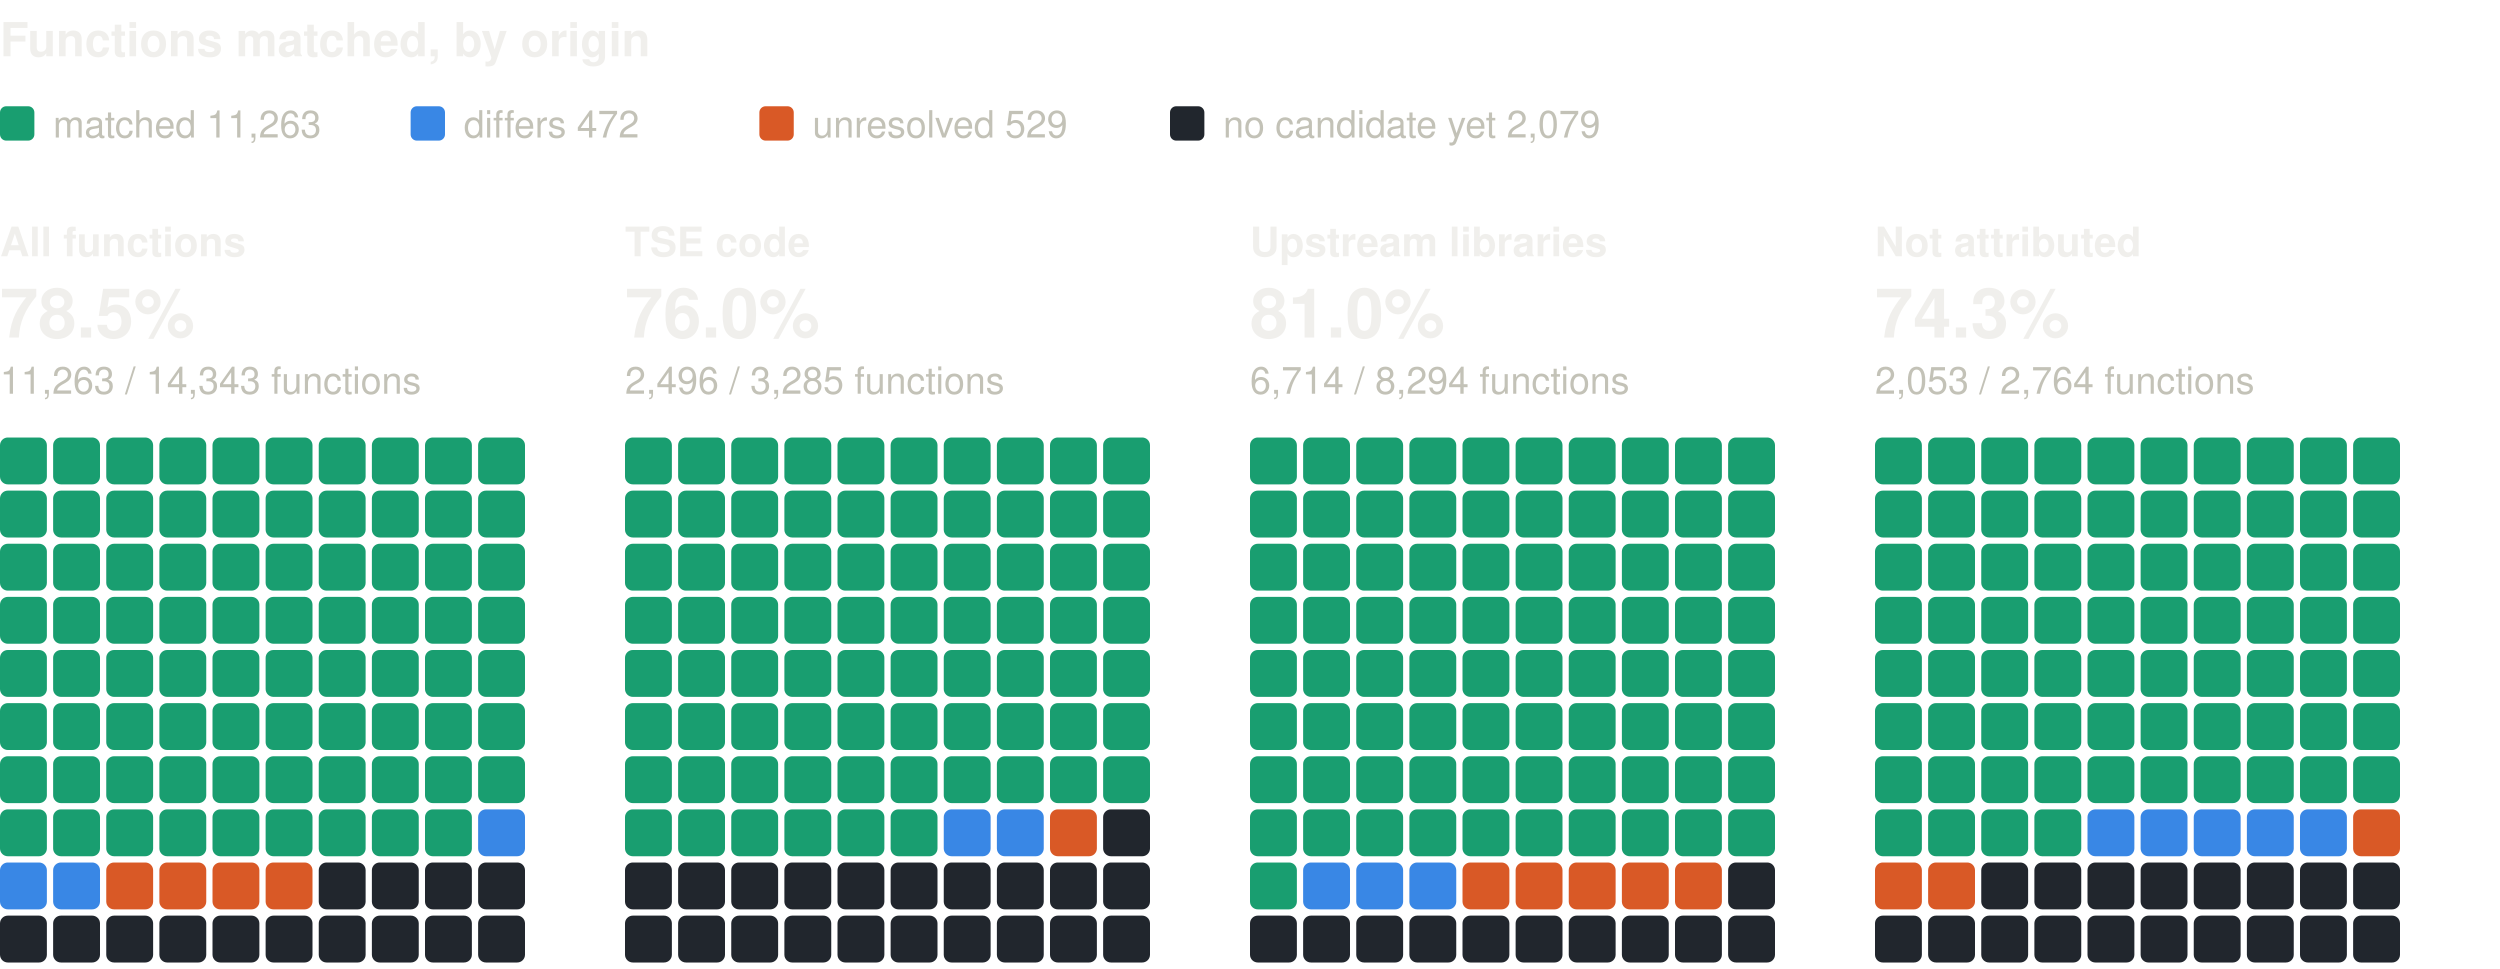
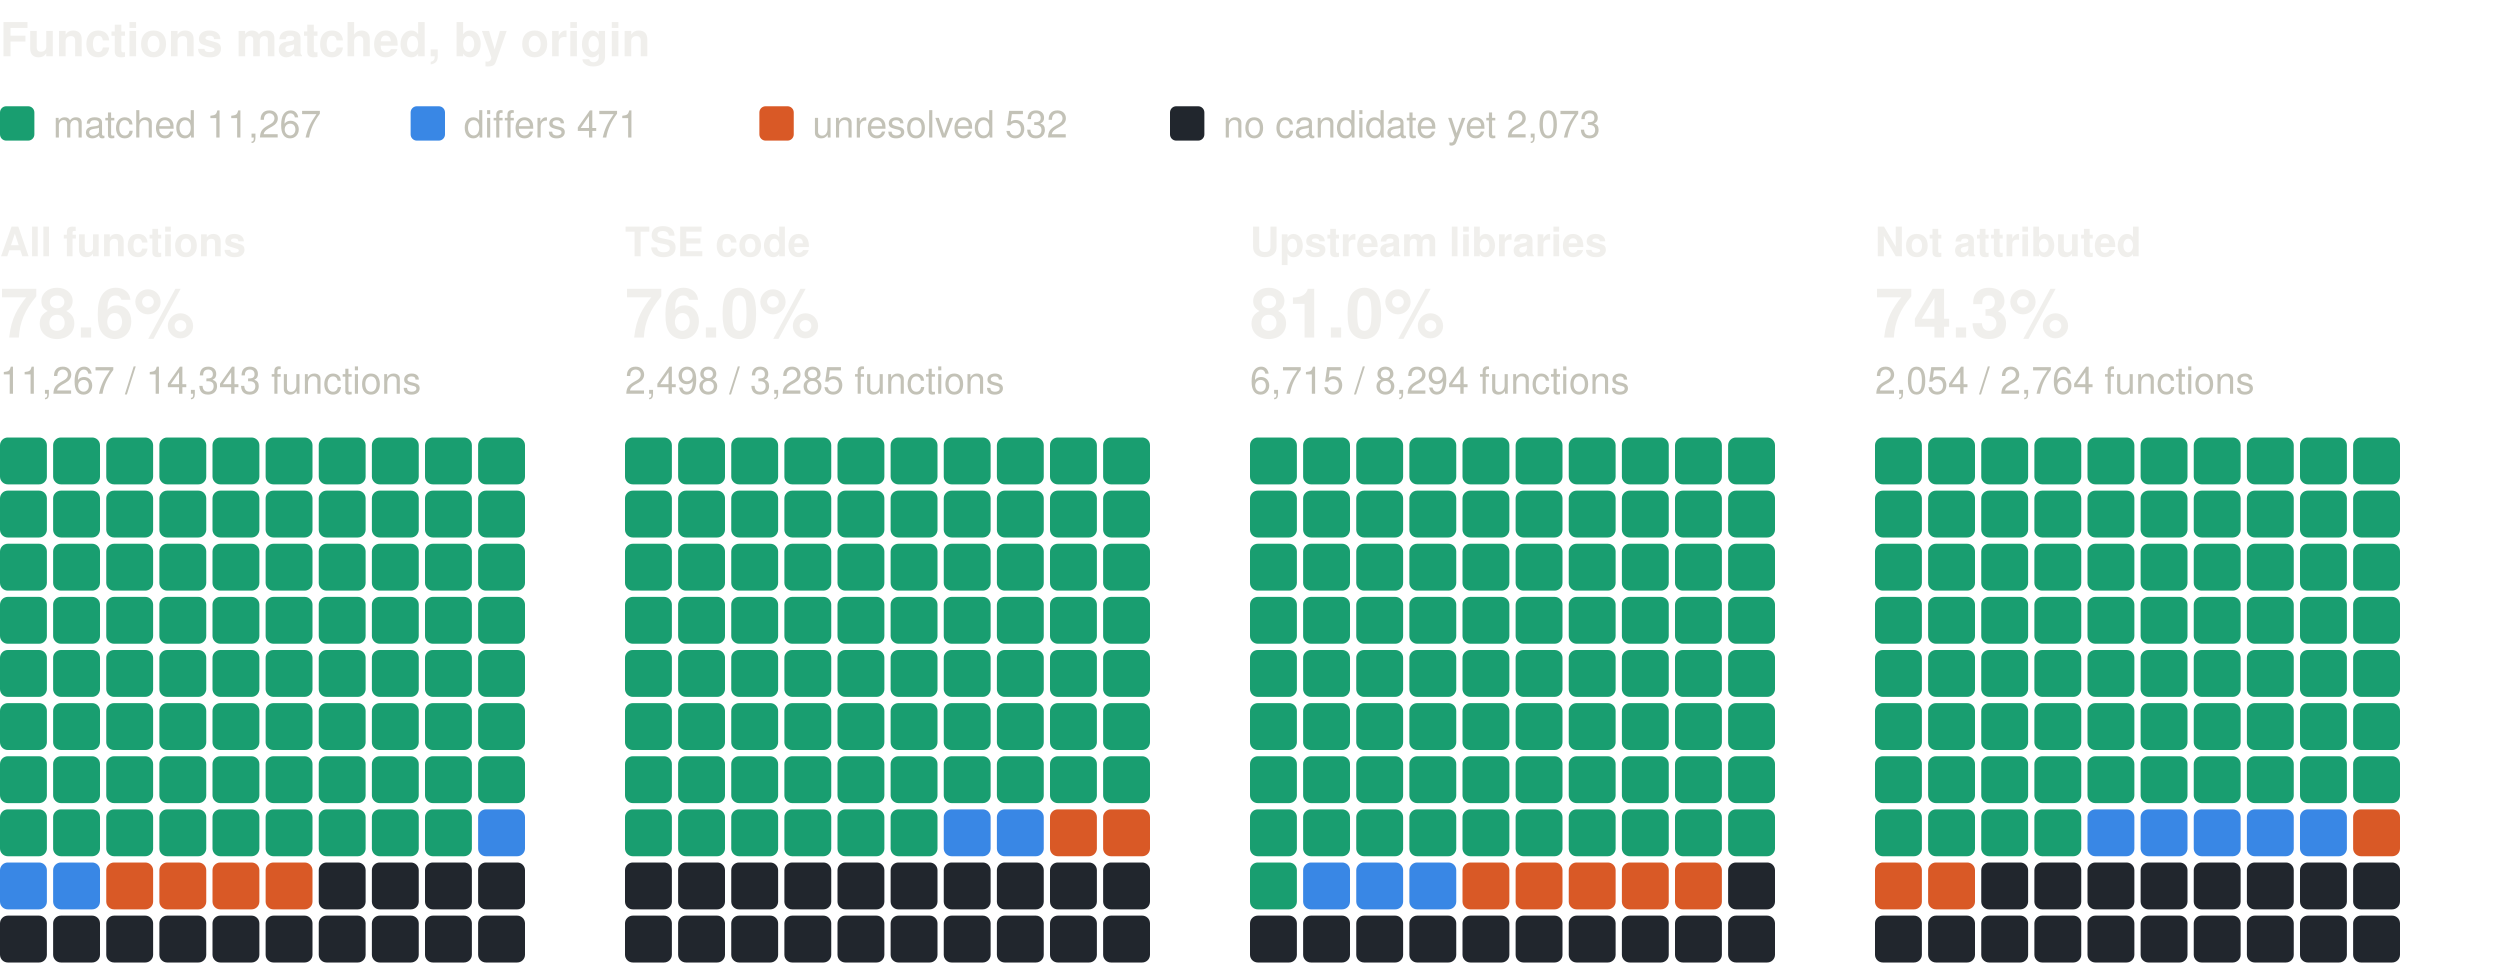
<svg xmlns="http://www.w3.org/2000/svg" width="800" height="310" viewBox="0 0 800 310" role="img" aria-label="Functions matched, by origin: one square per percent, coloured by verdict" font-family="system-ui, -apple-system, 'Segoe UI', Helvetica, Arial, sans-serif">
  <text x="0" y="18" font-size="15" fill="#f0efec" font-weight="600">Functions matched, by origin</text>
  <rect x="0" y="34" width="11" height="11" rx="2" fill="#199e70" />
-   <text x="17" y="44" font-size="12" fill="#c3c2b7">matched 11,263</text>
+   <text x="17" y="44" font-size="12" fill="#c3c2b7">matched 11,267</text>
  <rect x="131.4" y="34" width="11" height="11" rx="2" fill="#3987e5" />
-   <text x="148.4" y="44" font-size="12" fill="#c3c2b7">differs 472</text>
+   <text x="148.4" y="44" font-size="12" fill="#c3c2b7">differs 471</text>
  <rect x="243" y="34" width="11" height="11" rx="2" fill="#d95926" />
-   <text x="260" y="44" font-size="12" fill="#c3c2b7">unresolved 529</text>
+   <text x="260" y="44" font-size="12" fill="#c3c2b7">unresolved 532</text>
  <rect x="374.4" y="34" width="11" height="11" rx="2" fill="#21262d" />
-   <text x="391.4" y="44" font-size="12" fill="#c3c2b7">no candidate yet 2,079</text>
+   <text x="391.4" y="44" font-size="12" fill="#c3c2b7">no candidate yet 2,073</text>
  <text x="0" y="82" font-size="13" fill="#f0efec" font-weight="600">All functions</text>
-   <text x="0" y="108" font-size="22" fill="#f0efec" font-weight="600">78.5%</text>
-   <text x="0" y="126" font-size="12" fill="#c3c2b7">11,263 / 14,343 functions</text>
+   <text x="0" y="108" font-size="22" fill="#f0efec" font-weight="600">78.6%</text>
+   <text x="0" y="126" font-size="12" fill="#c3c2b7">11,267 / 14,343 functions</text>
  <rect x="0" y="140" width="15" height="15" rx="2.5" fill="#199e70" />
  <rect x="17" y="140" width="15" height="15" rx="2.5" fill="#199e70" />
  <rect x="34" y="140" width="15" height="15" rx="2.5" fill="#199e70" />
  <rect x="51" y="140" width="15" height="15" rx="2.5" fill="#199e70" />
  <rect x="68" y="140" width="15" height="15" rx="2.5" fill="#199e70" />
  <rect x="85" y="140" width="15" height="15" rx="2.5" fill="#199e70" />
  <rect x="102" y="140" width="15" height="15" rx="2.5" fill="#199e70" />
  <rect x="119" y="140" width="15" height="15" rx="2.5" fill="#199e70" />
  <rect x="136" y="140" width="15" height="15" rx="2.5" fill="#199e70" />
  <rect x="153" y="140" width="15" height="15" rx="2.5" fill="#199e70" />
  <rect x="0" y="157" width="15" height="15" rx="2.5" fill="#199e70" />
  <rect x="17" y="157" width="15" height="15" rx="2.5" fill="#199e70" />
  <rect x="34" y="157" width="15" height="15" rx="2.5" fill="#199e70" />
  <rect x="51" y="157" width="15" height="15" rx="2.5" fill="#199e70" />
  <rect x="68" y="157" width="15" height="15" rx="2.5" fill="#199e70" />
  <rect x="85" y="157" width="15" height="15" rx="2.5" fill="#199e70" />
  <rect x="102" y="157" width="15" height="15" rx="2.5" fill="#199e70" />
  <rect x="119" y="157" width="15" height="15" rx="2.5" fill="#199e70" />
  <rect x="136" y="157" width="15" height="15" rx="2.5" fill="#199e70" />
  <rect x="153" y="157" width="15" height="15" rx="2.5" fill="#199e70" />
  <rect x="0" y="174" width="15" height="15" rx="2.5" fill="#199e70" />
  <rect x="17" y="174" width="15" height="15" rx="2.5" fill="#199e70" />
  <rect x="34" y="174" width="15" height="15" rx="2.5" fill="#199e70" />
  <rect x="51" y="174" width="15" height="15" rx="2.5" fill="#199e70" />
  <rect x="68" y="174" width="15" height="15" rx="2.5" fill="#199e70" />
  <rect x="85" y="174" width="15" height="15" rx="2.5" fill="#199e70" />
  <rect x="102" y="174" width="15" height="15" rx="2.5" fill="#199e70" />
  <rect x="119" y="174" width="15" height="15" rx="2.5" fill="#199e70" />
  <rect x="136" y="174" width="15" height="15" rx="2.5" fill="#199e70" />
  <rect x="153" y="174" width="15" height="15" rx="2.5" fill="#199e70" />
  <rect x="0" y="191" width="15" height="15" rx="2.5" fill="#199e70" />
  <rect x="17" y="191" width="15" height="15" rx="2.5" fill="#199e70" />
  <rect x="34" y="191" width="15" height="15" rx="2.5" fill="#199e70" />
  <rect x="51" y="191" width="15" height="15" rx="2.5" fill="#199e70" />
  <rect x="68" y="191" width="15" height="15" rx="2.5" fill="#199e70" />
  <rect x="85" y="191" width="15" height="15" rx="2.5" fill="#199e70" />
  <rect x="102" y="191" width="15" height="15" rx="2.5" fill="#199e70" />
  <rect x="119" y="191" width="15" height="15" rx="2.5" fill="#199e70" />
  <rect x="136" y="191" width="15" height="15" rx="2.5" fill="#199e70" />
  <rect x="153" y="191" width="15" height="15" rx="2.5" fill="#199e70" />
  <rect x="0" y="208" width="15" height="15" rx="2.5" fill="#199e70" />
  <rect x="17" y="208" width="15" height="15" rx="2.5" fill="#199e70" />
  <rect x="34" y="208" width="15" height="15" rx="2.5" fill="#199e70" />
  <rect x="51" y="208" width="15" height="15" rx="2.5" fill="#199e70" />
  <rect x="68" y="208" width="15" height="15" rx="2.5" fill="#199e70" />
  <rect x="85" y="208" width="15" height="15" rx="2.5" fill="#199e70" />
  <rect x="102" y="208" width="15" height="15" rx="2.5" fill="#199e70" />
  <rect x="119" y="208" width="15" height="15" rx="2.5" fill="#199e70" />
  <rect x="136" y="208" width="15" height="15" rx="2.5" fill="#199e70" />
  <rect x="153" y="208" width="15" height="15" rx="2.5" fill="#199e70" />
  <rect x="0" y="225" width="15" height="15" rx="2.5" fill="#199e70" />
  <rect x="17" y="225" width="15" height="15" rx="2.5" fill="#199e70" />
  <rect x="34" y="225" width="15" height="15" rx="2.5" fill="#199e70" />
  <rect x="51" y="225" width="15" height="15" rx="2.5" fill="#199e70" />
  <rect x="68" y="225" width="15" height="15" rx="2.5" fill="#199e70" />
  <rect x="85" y="225" width="15" height="15" rx="2.5" fill="#199e70" />
  <rect x="102" y="225" width="15" height="15" rx="2.5" fill="#199e70" />
  <rect x="119" y="225" width="15" height="15" rx="2.5" fill="#199e70" />
  <rect x="136" y="225" width="15" height="15" rx="2.5" fill="#199e70" />
  <rect x="153" y="225" width="15" height="15" rx="2.5" fill="#199e70" />
  <rect x="0" y="242" width="15" height="15" rx="2.5" fill="#199e70" />
  <rect x="17" y="242" width="15" height="15" rx="2.5" fill="#199e70" />
  <rect x="34" y="242" width="15" height="15" rx="2.5" fill="#199e70" />
  <rect x="51" y="242" width="15" height="15" rx="2.5" fill="#199e70" />
  <rect x="68" y="242" width="15" height="15" rx="2.5" fill="#199e70" />
  <rect x="85" y="242" width="15" height="15" rx="2.5" fill="#199e70" />
  <rect x="102" y="242" width="15" height="15" rx="2.5" fill="#199e70" />
  <rect x="119" y="242" width="15" height="15" rx="2.5" fill="#199e70" />
  <rect x="136" y="242" width="15" height="15" rx="2.5" fill="#199e70" />
  <rect x="153" y="242" width="15" height="15" rx="2.5" fill="#199e70" />
  <rect x="0" y="259" width="15" height="15" rx="2.5" fill="#199e70" />
  <rect x="17" y="259" width="15" height="15" rx="2.5" fill="#199e70" />
  <rect x="34" y="259" width="15" height="15" rx="2.5" fill="#199e70" />
  <rect x="51" y="259" width="15" height="15" rx="2.5" fill="#199e70" />
  <rect x="68" y="259" width="15" height="15" rx="2.5" fill="#199e70" />
  <rect x="85" y="259" width="15" height="15" rx="2.5" fill="#199e70" />
  <rect x="102" y="259" width="15" height="15" rx="2.5" fill="#199e70" />
  <rect x="119" y="259" width="15" height="15" rx="2.5" fill="#199e70" />
  <rect x="136" y="259" width="15" height="15" rx="2.5" fill="#199e70" />
  <rect x="153" y="259" width="15" height="15" rx="2.5" fill="#3987e5" />
  <rect x="0" y="276" width="15" height="15" rx="2.5" fill="#3987e5" />
  <rect x="17" y="276" width="15" height="15" rx="2.5" fill="#3987e5" />
  <rect x="34" y="276" width="15" height="15" rx="2.5" fill="#d95926" />
  <rect x="51" y="276" width="15" height="15" rx="2.5" fill="#d95926" />
  <rect x="68" y="276" width="15" height="15" rx="2.5" fill="#d95926" />
  <rect x="85" y="276" width="15" height="15" rx="2.5" fill="#d95926" />
  <rect x="102" y="276" width="15" height="15" rx="2.5" fill="#21262d" />
  <rect x="119" y="276" width="15" height="15" rx="2.5" fill="#21262d" />
  <rect x="136" y="276" width="15" height="15" rx="2.5" fill="#21262d" />
  <rect x="153" y="276" width="15" height="15" rx="2.5" fill="#21262d" />
  <rect x="0" y="293" width="15" height="15" rx="2.5" fill="#21262d" />
  <rect x="17" y="293" width="15" height="15" rx="2.5" fill="#21262d" />
  <rect x="34" y="293" width="15" height="15" rx="2.5" fill="#21262d" />
  <rect x="51" y="293" width="15" height="15" rx="2.5" fill="#21262d" />
  <rect x="68" y="293" width="15" height="15" rx="2.5" fill="#21262d" />
  <rect x="85" y="293" width="15" height="15" rx="2.5" fill="#21262d" />
  <rect x="102" y="293" width="15" height="15" rx="2.5" fill="#21262d" />
  <rect x="119" y="293" width="15" height="15" rx="2.5" fill="#21262d" />
  <rect x="136" y="293" width="15" height="15" rx="2.5" fill="#21262d" />
  <rect x="153" y="293" width="15" height="15" rx="2.5" fill="#21262d" />
  <text x="200" y="82" font-size="13" fill="#f0efec" font-weight="600">TSE code</text>
  <text x="200" y="108" font-size="22" fill="#f0efec" font-weight="600">76.0%</text>
-   <text x="200" y="126" font-size="12" fill="#c3c2b7">2,496 / 3,285 functions</text>
+   <text x="200" y="126" font-size="12" fill="#c3c2b7">2,498 / 3,285 functions</text>
  <rect x="200" y="140" width="15" height="15" rx="2.5" fill="#199e70" />
  <rect x="217" y="140" width="15" height="15" rx="2.5" fill="#199e70" />
  <rect x="234" y="140" width="15" height="15" rx="2.5" fill="#199e70" />
  <rect x="251" y="140" width="15" height="15" rx="2.5" fill="#199e70" />
  <rect x="268" y="140" width="15" height="15" rx="2.5" fill="#199e70" />
  <rect x="285" y="140" width="15" height="15" rx="2.5" fill="#199e70" />
  <rect x="302" y="140" width="15" height="15" rx="2.5" fill="#199e70" />
  <rect x="319" y="140" width="15" height="15" rx="2.5" fill="#199e70" />
  <rect x="336" y="140" width="15" height="15" rx="2.5" fill="#199e70" />
  <rect x="353" y="140" width="15" height="15" rx="2.5" fill="#199e70" />
  <rect x="200" y="157" width="15" height="15" rx="2.5" fill="#199e70" />
  <rect x="217" y="157" width="15" height="15" rx="2.5" fill="#199e70" />
  <rect x="234" y="157" width="15" height="15" rx="2.5" fill="#199e70" />
  <rect x="251" y="157" width="15" height="15" rx="2.5" fill="#199e70" />
  <rect x="268" y="157" width="15" height="15" rx="2.5" fill="#199e70" />
  <rect x="285" y="157" width="15" height="15" rx="2.5" fill="#199e70" />
  <rect x="302" y="157" width="15" height="15" rx="2.5" fill="#199e70" />
  <rect x="319" y="157" width="15" height="15" rx="2.5" fill="#199e70" />
  <rect x="336" y="157" width="15" height="15" rx="2.5" fill="#199e70" />
  <rect x="353" y="157" width="15" height="15" rx="2.5" fill="#199e70" />
  <rect x="200" y="174" width="15" height="15" rx="2.5" fill="#199e70" />
  <rect x="217" y="174" width="15" height="15" rx="2.5" fill="#199e70" />
  <rect x="234" y="174" width="15" height="15" rx="2.5" fill="#199e70" />
  <rect x="251" y="174" width="15" height="15" rx="2.5" fill="#199e70" />
  <rect x="268" y="174" width="15" height="15" rx="2.5" fill="#199e70" />
  <rect x="285" y="174" width="15" height="15" rx="2.5" fill="#199e70" />
  <rect x="302" y="174" width="15" height="15" rx="2.5" fill="#199e70" />
  <rect x="319" y="174" width="15" height="15" rx="2.5" fill="#199e70" />
  <rect x="336" y="174" width="15" height="15" rx="2.5" fill="#199e70" />
  <rect x="353" y="174" width="15" height="15" rx="2.5" fill="#199e70" />
  <rect x="200" y="191" width="15" height="15" rx="2.5" fill="#199e70" />
  <rect x="217" y="191" width="15" height="15" rx="2.5" fill="#199e70" />
  <rect x="234" y="191" width="15" height="15" rx="2.5" fill="#199e70" />
  <rect x="251" y="191" width="15" height="15" rx="2.5" fill="#199e70" />
  <rect x="268" y="191" width="15" height="15" rx="2.5" fill="#199e70" />
  <rect x="285" y="191" width="15" height="15" rx="2.5" fill="#199e70" />
  <rect x="302" y="191" width="15" height="15" rx="2.5" fill="#199e70" />
  <rect x="319" y="191" width="15" height="15" rx="2.5" fill="#199e70" />
  <rect x="336" y="191" width="15" height="15" rx="2.5" fill="#199e70" />
  <rect x="353" y="191" width="15" height="15" rx="2.5" fill="#199e70" />
  <rect x="200" y="208" width="15" height="15" rx="2.5" fill="#199e70" />
  <rect x="217" y="208" width="15" height="15" rx="2.5" fill="#199e70" />
  <rect x="234" y="208" width="15" height="15" rx="2.5" fill="#199e70" />
  <rect x="251" y="208" width="15" height="15" rx="2.5" fill="#199e70" />
  <rect x="268" y="208" width="15" height="15" rx="2.5" fill="#199e70" />
  <rect x="285" y="208" width="15" height="15" rx="2.5" fill="#199e70" />
  <rect x="302" y="208" width="15" height="15" rx="2.5" fill="#199e70" />
  <rect x="319" y="208" width="15" height="15" rx="2.5" fill="#199e70" />
  <rect x="336" y="208" width="15" height="15" rx="2.5" fill="#199e70" />
  <rect x="353" y="208" width="15" height="15" rx="2.5" fill="#199e70" />
  <rect x="200" y="225" width="15" height="15" rx="2.5" fill="#199e70" />
  <rect x="217" y="225" width="15" height="15" rx="2.5" fill="#199e70" />
  <rect x="234" y="225" width="15" height="15" rx="2.5" fill="#199e70" />
  <rect x="251" y="225" width="15" height="15" rx="2.5" fill="#199e70" />
  <rect x="268" y="225" width="15" height="15" rx="2.5" fill="#199e70" />
  <rect x="285" y="225" width="15" height="15" rx="2.5" fill="#199e70" />
  <rect x="302" y="225" width="15" height="15" rx="2.5" fill="#199e70" />
  <rect x="319" y="225" width="15" height="15" rx="2.5" fill="#199e70" />
  <rect x="336" y="225" width="15" height="15" rx="2.5" fill="#199e70" />
  <rect x="353" y="225" width="15" height="15" rx="2.5" fill="#199e70" />
  <rect x="200" y="242" width="15" height="15" rx="2.5" fill="#199e70" />
  <rect x="217" y="242" width="15" height="15" rx="2.5" fill="#199e70" />
  <rect x="234" y="242" width="15" height="15" rx="2.5" fill="#199e70" />
  <rect x="251" y="242" width="15" height="15" rx="2.5" fill="#199e70" />
  <rect x="268" y="242" width="15" height="15" rx="2.5" fill="#199e70" />
  <rect x="285" y="242" width="15" height="15" rx="2.5" fill="#199e70" />
  <rect x="302" y="242" width="15" height="15" rx="2.5" fill="#199e70" />
  <rect x="319" y="242" width="15" height="15" rx="2.5" fill="#199e70" />
  <rect x="336" y="242" width="15" height="15" rx="2.5" fill="#199e70" />
  <rect x="353" y="242" width="15" height="15" rx="2.5" fill="#199e70" />
  <rect x="200" y="259" width="15" height="15" rx="2.5" fill="#199e70" />
  <rect x="217" y="259" width="15" height="15" rx="2.5" fill="#199e70" />
  <rect x="234" y="259" width="15" height="15" rx="2.5" fill="#199e70" />
  <rect x="251" y="259" width="15" height="15" rx="2.5" fill="#199e70" />
  <rect x="268" y="259" width="15" height="15" rx="2.5" fill="#199e70" />
  <rect x="285" y="259" width="15" height="15" rx="2.5" fill="#199e70" />
  <rect x="302" y="259" width="15" height="15" rx="2.5" fill="#3987e5" />
  <rect x="319" y="259" width="15" height="15" rx="2.5" fill="#3987e5" />
  <rect x="336" y="259" width="15" height="15" rx="2.5" fill="#d95926" />
-   <rect x="353" y="259" width="15" height="15" rx="2.5" fill="#21262d" />
+   <rect x="353" y="259" width="15" height="15" rx="2.5" fill="#d95926" />
  <rect x="200" y="276" width="15" height="15" rx="2.5" fill="#21262d" />
  <rect x="217" y="276" width="15" height="15" rx="2.5" fill="#21262d" />
  <rect x="234" y="276" width="15" height="15" rx="2.5" fill="#21262d" />
  <rect x="251" y="276" width="15" height="15" rx="2.5" fill="#21262d" />
  <rect x="268" y="276" width="15" height="15" rx="2.5" fill="#21262d" />
  <rect x="285" y="276" width="15" height="15" rx="2.5" fill="#21262d" />
  <rect x="302" y="276" width="15" height="15" rx="2.5" fill="#21262d" />
  <rect x="319" y="276" width="15" height="15" rx="2.5" fill="#21262d" />
  <rect x="336" y="276" width="15" height="15" rx="2.5" fill="#21262d" />
  <rect x="353" y="276" width="15" height="15" rx="2.5" fill="#21262d" />
  <rect x="200" y="293" width="15" height="15" rx="2.5" fill="#21262d" />
  <rect x="217" y="293" width="15" height="15" rx="2.5" fill="#21262d" />
  <rect x="234" y="293" width="15" height="15" rx="2.5" fill="#21262d" />
  <rect x="251" y="293" width="15" height="15" rx="2.5" fill="#21262d" />
  <rect x="268" y="293" width="15" height="15" rx="2.5" fill="#21262d" />
  <rect x="285" y="293" width="15" height="15" rx="2.5" fill="#21262d" />
  <rect x="302" y="293" width="15" height="15" rx="2.5" fill="#21262d" />
  <rect x="319" y="293" width="15" height="15" rx="2.5" fill="#21262d" />
  <rect x="336" y="293" width="15" height="15" rx="2.5" fill="#21262d" />
  <rect x="353" y="293" width="15" height="15" rx="2.5" fill="#21262d" />
  <text x="400" y="82" font-size="13" fill="#f0efec" font-weight="600">Upstream libraries</text>
  <text x="400" y="108" font-size="22" fill="#f0efec" font-weight="600">81.0%</text>
-   <text x="400" y="126" font-size="12" fill="#c3c2b7">6,714 / 8,294 functions</text>
+   <text x="400" y="126" font-size="12" fill="#c3c2b7">6,715 / 8,294 functions</text>
  <rect x="400" y="140" width="15" height="15" rx="2.5" fill="#199e70" />
  <rect x="417" y="140" width="15" height="15" rx="2.5" fill="#199e70" />
  <rect x="434" y="140" width="15" height="15" rx="2.5" fill="#199e70" />
  <rect x="451" y="140" width="15" height="15" rx="2.5" fill="#199e70" />
  <rect x="468" y="140" width="15" height="15" rx="2.5" fill="#199e70" />
  <rect x="485" y="140" width="15" height="15" rx="2.5" fill="#199e70" />
  <rect x="502" y="140" width="15" height="15" rx="2.5" fill="#199e70" />
  <rect x="519" y="140" width="15" height="15" rx="2.5" fill="#199e70" />
  <rect x="536" y="140" width="15" height="15" rx="2.5" fill="#199e70" />
  <rect x="553" y="140" width="15" height="15" rx="2.5" fill="#199e70" />
  <rect x="400" y="157" width="15" height="15" rx="2.5" fill="#199e70" />
  <rect x="417" y="157" width="15" height="15" rx="2.5" fill="#199e70" />
  <rect x="434" y="157" width="15" height="15" rx="2.5" fill="#199e70" />
  <rect x="451" y="157" width="15" height="15" rx="2.5" fill="#199e70" />
  <rect x="468" y="157" width="15" height="15" rx="2.5" fill="#199e70" />
  <rect x="485" y="157" width="15" height="15" rx="2.5" fill="#199e70" />
  <rect x="502" y="157" width="15" height="15" rx="2.5" fill="#199e70" />
  <rect x="519" y="157" width="15" height="15" rx="2.5" fill="#199e70" />
  <rect x="536" y="157" width="15" height="15" rx="2.5" fill="#199e70" />
  <rect x="553" y="157" width="15" height="15" rx="2.5" fill="#199e70" />
  <rect x="400" y="174" width="15" height="15" rx="2.5" fill="#199e70" />
  <rect x="417" y="174" width="15" height="15" rx="2.5" fill="#199e70" />
  <rect x="434" y="174" width="15" height="15" rx="2.5" fill="#199e70" />
  <rect x="451" y="174" width="15" height="15" rx="2.5" fill="#199e70" />
  <rect x="468" y="174" width="15" height="15" rx="2.5" fill="#199e70" />
  <rect x="485" y="174" width="15" height="15" rx="2.5" fill="#199e70" />
  <rect x="502" y="174" width="15" height="15" rx="2.5" fill="#199e70" />
  <rect x="519" y="174" width="15" height="15" rx="2.5" fill="#199e70" />
  <rect x="536" y="174" width="15" height="15" rx="2.5" fill="#199e70" />
  <rect x="553" y="174" width="15" height="15" rx="2.5" fill="#199e70" />
  <rect x="400" y="191" width="15" height="15" rx="2.5" fill="#199e70" />
  <rect x="417" y="191" width="15" height="15" rx="2.5" fill="#199e70" />
  <rect x="434" y="191" width="15" height="15" rx="2.5" fill="#199e70" />
  <rect x="451" y="191" width="15" height="15" rx="2.5" fill="#199e70" />
  <rect x="468" y="191" width="15" height="15" rx="2.5" fill="#199e70" />
  <rect x="485" y="191" width="15" height="15" rx="2.5" fill="#199e70" />
  <rect x="502" y="191" width="15" height="15" rx="2.5" fill="#199e70" />
  <rect x="519" y="191" width="15" height="15" rx="2.5" fill="#199e70" />
  <rect x="536" y="191" width="15" height="15" rx="2.5" fill="#199e70" />
  <rect x="553" y="191" width="15" height="15" rx="2.5" fill="#199e70" />
  <rect x="400" y="208" width="15" height="15" rx="2.5" fill="#199e70" />
  <rect x="417" y="208" width="15" height="15" rx="2.5" fill="#199e70" />
  <rect x="434" y="208" width="15" height="15" rx="2.5" fill="#199e70" />
  <rect x="451" y="208" width="15" height="15" rx="2.5" fill="#199e70" />
  <rect x="468" y="208" width="15" height="15" rx="2.5" fill="#199e70" />
  <rect x="485" y="208" width="15" height="15" rx="2.5" fill="#199e70" />
  <rect x="502" y="208" width="15" height="15" rx="2.5" fill="#199e70" />
  <rect x="519" y="208" width="15" height="15" rx="2.5" fill="#199e70" />
  <rect x="536" y="208" width="15" height="15" rx="2.5" fill="#199e70" />
  <rect x="553" y="208" width="15" height="15" rx="2.5" fill="#199e70" />
  <rect x="400" y="225" width="15" height="15" rx="2.5" fill="#199e70" />
  <rect x="417" y="225" width="15" height="15" rx="2.5" fill="#199e70" />
  <rect x="434" y="225" width="15" height="15" rx="2.5" fill="#199e70" />
  <rect x="451" y="225" width="15" height="15" rx="2.5" fill="#199e70" />
  <rect x="468" y="225" width="15" height="15" rx="2.5" fill="#199e70" />
  <rect x="485" y="225" width="15" height="15" rx="2.5" fill="#199e70" />
  <rect x="502" y="225" width="15" height="15" rx="2.5" fill="#199e70" />
  <rect x="519" y="225" width="15" height="15" rx="2.5" fill="#199e70" />
  <rect x="536" y="225" width="15" height="15" rx="2.5" fill="#199e70" />
  <rect x="553" y="225" width="15" height="15" rx="2.5" fill="#199e70" />
  <rect x="400" y="242" width="15" height="15" rx="2.5" fill="#199e70" />
  <rect x="417" y="242" width="15" height="15" rx="2.5" fill="#199e70" />
  <rect x="434" y="242" width="15" height="15" rx="2.5" fill="#199e70" />
  <rect x="451" y="242" width="15" height="15" rx="2.5" fill="#199e70" />
  <rect x="468" y="242" width="15" height="15" rx="2.5" fill="#199e70" />
  <rect x="485" y="242" width="15" height="15" rx="2.5" fill="#199e70" />
  <rect x="502" y="242" width="15" height="15" rx="2.5" fill="#199e70" />
  <rect x="519" y="242" width="15" height="15" rx="2.5" fill="#199e70" />
  <rect x="536" y="242" width="15" height="15" rx="2.5" fill="#199e70" />
  <rect x="553" y="242" width="15" height="15" rx="2.5" fill="#199e70" />
  <rect x="400" y="259" width="15" height="15" rx="2.5" fill="#199e70" />
  <rect x="417" y="259" width="15" height="15" rx="2.5" fill="#199e70" />
  <rect x="434" y="259" width="15" height="15" rx="2.5" fill="#199e70" />
  <rect x="451" y="259" width="15" height="15" rx="2.5" fill="#199e70" />
  <rect x="468" y="259" width="15" height="15" rx="2.5" fill="#199e70" />
  <rect x="485" y="259" width="15" height="15" rx="2.5" fill="#199e70" />
  <rect x="502" y="259" width="15" height="15" rx="2.5" fill="#199e70" />
  <rect x="519" y="259" width="15" height="15" rx="2.5" fill="#199e70" />
  <rect x="536" y="259" width="15" height="15" rx="2.5" fill="#199e70" />
  <rect x="553" y="259" width="15" height="15" rx="2.5" fill="#199e70" />
  <rect x="400" y="276" width="15" height="15" rx="2.5" fill="#199e70" />
  <rect x="417" y="276" width="15" height="15" rx="2.5" fill="#3987e5" />
  <rect x="434" y="276" width="15" height="15" rx="2.5" fill="#3987e5" />
  <rect x="451" y="276" width="15" height="15" rx="2.5" fill="#3987e5" />
  <rect x="468" y="276" width="15" height="15" rx="2.5" fill="#d95926" />
  <rect x="485" y="276" width="15" height="15" rx="2.5" fill="#d95926" />
  <rect x="502" y="276" width="15" height="15" rx="2.5" fill="#d95926" />
  <rect x="519" y="276" width="15" height="15" rx="2.5" fill="#d95926" />
  <rect x="536" y="276" width="15" height="15" rx="2.5" fill="#d95926" />
  <rect x="553" y="276" width="15" height="15" rx="2.5" fill="#21262d" />
  <rect x="400" y="293" width="15" height="15" rx="2.5" fill="#21262d" />
  <rect x="417" y="293" width="15" height="15" rx="2.5" fill="#21262d" />
  <rect x="434" y="293" width="15" height="15" rx="2.5" fill="#21262d" />
  <rect x="451" y="293" width="15" height="15" rx="2.5" fill="#21262d" />
  <rect x="468" y="293" width="15" height="15" rx="2.5" fill="#21262d" />
  <rect x="485" y="293" width="15" height="15" rx="2.5" fill="#21262d" />
  <rect x="502" y="293" width="15" height="15" rx="2.5" fill="#21262d" />
  <rect x="519" y="293" width="15" height="15" rx="2.5" fill="#21262d" />
  <rect x="536" y="293" width="15" height="15" rx="2.5" fill="#21262d" />
  <rect x="553" y="293" width="15" height="15" rx="2.5" fill="#21262d" />
  <text x="600" y="82" font-size="13" fill="#f0efec" font-weight="600">Not attributed</text>
  <text x="600" y="108" font-size="22" fill="#f0efec" font-weight="600">74.3%</text>
-   <text x="600" y="126" font-size="12" fill="#c3c2b7">2,053 / 2,764 functions</text>
+   <text x="600" y="126" font-size="12" fill="#c3c2b7">2,054 / 2,764 functions</text>
  <rect x="600" y="140" width="15" height="15" rx="2.5" fill="#199e70" />
  <rect x="617" y="140" width="15" height="15" rx="2.5" fill="#199e70" />
  <rect x="634" y="140" width="15" height="15" rx="2.5" fill="#199e70" />
  <rect x="651" y="140" width="15" height="15" rx="2.5" fill="#199e70" />
  <rect x="668" y="140" width="15" height="15" rx="2.5" fill="#199e70" />
  <rect x="685" y="140" width="15" height="15" rx="2.5" fill="#199e70" />
  <rect x="702" y="140" width="15" height="15" rx="2.5" fill="#199e70" />
  <rect x="719" y="140" width="15" height="15" rx="2.5" fill="#199e70" />
  <rect x="736" y="140" width="15" height="15" rx="2.5" fill="#199e70" />
  <rect x="753" y="140" width="15" height="15" rx="2.5" fill="#199e70" />
  <rect x="600" y="157" width="15" height="15" rx="2.5" fill="#199e70" />
  <rect x="617" y="157" width="15" height="15" rx="2.5" fill="#199e70" />
  <rect x="634" y="157" width="15" height="15" rx="2.5" fill="#199e70" />
  <rect x="651" y="157" width="15" height="15" rx="2.5" fill="#199e70" />
  <rect x="668" y="157" width="15" height="15" rx="2.5" fill="#199e70" />
  <rect x="685" y="157" width="15" height="15" rx="2.5" fill="#199e70" />
  <rect x="702" y="157" width="15" height="15" rx="2.5" fill="#199e70" />
  <rect x="719" y="157" width="15" height="15" rx="2.5" fill="#199e70" />
  <rect x="736" y="157" width="15" height="15" rx="2.5" fill="#199e70" />
  <rect x="753" y="157" width="15" height="15" rx="2.5" fill="#199e70" />
  <rect x="600" y="174" width="15" height="15" rx="2.5" fill="#199e70" />
  <rect x="617" y="174" width="15" height="15" rx="2.5" fill="#199e70" />
  <rect x="634" y="174" width="15" height="15" rx="2.5" fill="#199e70" />
  <rect x="651" y="174" width="15" height="15" rx="2.5" fill="#199e70" />
  <rect x="668" y="174" width="15" height="15" rx="2.5" fill="#199e70" />
  <rect x="685" y="174" width="15" height="15" rx="2.5" fill="#199e70" />
  <rect x="702" y="174" width="15" height="15" rx="2.5" fill="#199e70" />
  <rect x="719" y="174" width="15" height="15" rx="2.5" fill="#199e70" />
  <rect x="736" y="174" width="15" height="15" rx="2.5" fill="#199e70" />
  <rect x="753" y="174" width="15" height="15" rx="2.5" fill="#199e70" />
  <rect x="600" y="191" width="15" height="15" rx="2.5" fill="#199e70" />
  <rect x="617" y="191" width="15" height="15" rx="2.5" fill="#199e70" />
  <rect x="634" y="191" width="15" height="15" rx="2.5" fill="#199e70" />
  <rect x="651" y="191" width="15" height="15" rx="2.5" fill="#199e70" />
  <rect x="668" y="191" width="15" height="15" rx="2.5" fill="#199e70" />
  <rect x="685" y="191" width="15" height="15" rx="2.5" fill="#199e70" />
  <rect x="702" y="191" width="15" height="15" rx="2.5" fill="#199e70" />
  <rect x="719" y="191" width="15" height="15" rx="2.5" fill="#199e70" />
  <rect x="736" y="191" width="15" height="15" rx="2.5" fill="#199e70" />
  <rect x="753" y="191" width="15" height="15" rx="2.5" fill="#199e70" />
  <rect x="600" y="208" width="15" height="15" rx="2.5" fill="#199e70" />
  <rect x="617" y="208" width="15" height="15" rx="2.5" fill="#199e70" />
  <rect x="634" y="208" width="15" height="15" rx="2.5" fill="#199e70" />
  <rect x="651" y="208" width="15" height="15" rx="2.5" fill="#199e70" />
  <rect x="668" y="208" width="15" height="15" rx="2.5" fill="#199e70" />
  <rect x="685" y="208" width="15" height="15" rx="2.5" fill="#199e70" />
  <rect x="702" y="208" width="15" height="15" rx="2.5" fill="#199e70" />
  <rect x="719" y="208" width="15" height="15" rx="2.5" fill="#199e70" />
  <rect x="736" y="208" width="15" height="15" rx="2.5" fill="#199e70" />
  <rect x="753" y="208" width="15" height="15" rx="2.5" fill="#199e70" />
  <rect x="600" y="225" width="15" height="15" rx="2.5" fill="#199e70" />
  <rect x="617" y="225" width="15" height="15" rx="2.5" fill="#199e70" />
  <rect x="634" y="225" width="15" height="15" rx="2.5" fill="#199e70" />
  <rect x="651" y="225" width="15" height="15" rx="2.5" fill="#199e70" />
  <rect x="668" y="225" width="15" height="15" rx="2.5" fill="#199e70" />
  <rect x="685" y="225" width="15" height="15" rx="2.5" fill="#199e70" />
  <rect x="702" y="225" width="15" height="15" rx="2.5" fill="#199e70" />
  <rect x="719" y="225" width="15" height="15" rx="2.5" fill="#199e70" />
  <rect x="736" y="225" width="15" height="15" rx="2.5" fill="#199e70" />
  <rect x="753" y="225" width="15" height="15" rx="2.5" fill="#199e70" />
  <rect x="600" y="242" width="15" height="15" rx="2.5" fill="#199e70" />
  <rect x="617" y="242" width="15" height="15" rx="2.5" fill="#199e70" />
  <rect x="634" y="242" width="15" height="15" rx="2.5" fill="#199e70" />
  <rect x="651" y="242" width="15" height="15" rx="2.5" fill="#199e70" />
  <rect x="668" y="242" width="15" height="15" rx="2.5" fill="#199e70" />
  <rect x="685" y="242" width="15" height="15" rx="2.5" fill="#199e70" />
  <rect x="702" y="242" width="15" height="15" rx="2.5" fill="#199e70" />
  <rect x="719" y="242" width="15" height="15" rx="2.5" fill="#199e70" />
  <rect x="736" y="242" width="15" height="15" rx="2.5" fill="#199e70" />
  <rect x="753" y="242" width="15" height="15" rx="2.5" fill="#199e70" />
  <rect x="600" y="259" width="15" height="15" rx="2.5" fill="#199e70" />
  <rect x="617" y="259" width="15" height="15" rx="2.5" fill="#199e70" />
  <rect x="634" y="259" width="15" height="15" rx="2.5" fill="#199e70" />
  <rect x="651" y="259" width="15" height="15" rx="2.5" fill="#199e70" />
  <rect x="668" y="259" width="15" height="15" rx="2.5" fill="#3987e5" />
  <rect x="685" y="259" width="15" height="15" rx="2.5" fill="#3987e5" />
  <rect x="702" y="259" width="15" height="15" rx="2.5" fill="#3987e5" />
  <rect x="719" y="259" width="15" height="15" rx="2.5" fill="#3987e5" />
  <rect x="736" y="259" width="15" height="15" rx="2.5" fill="#3987e5" />
  <rect x="753" y="259" width="15" height="15" rx="2.5" fill="#d95926" />
  <rect x="600" y="276" width="15" height="15" rx="2.5" fill="#d95926" />
  <rect x="617" y="276" width="15" height="15" rx="2.5" fill="#d95926" />
  <rect x="634" y="276" width="15" height="15" rx="2.5" fill="#21262d" />
  <rect x="651" y="276" width="15" height="15" rx="2.5" fill="#21262d" />
  <rect x="668" y="276" width="15" height="15" rx="2.5" fill="#21262d" />
  <rect x="685" y="276" width="15" height="15" rx="2.5" fill="#21262d" />
  <rect x="702" y="276" width="15" height="15" rx="2.5" fill="#21262d" />
  <rect x="719" y="276" width="15" height="15" rx="2.5" fill="#21262d" />
  <rect x="736" y="276" width="15" height="15" rx="2.5" fill="#21262d" />
  <rect x="753" y="276" width="15" height="15" rx="2.5" fill="#21262d" />
  <rect x="600" y="293" width="15" height="15" rx="2.5" fill="#21262d" />
  <rect x="617" y="293" width="15" height="15" rx="2.5" fill="#21262d" />
  <rect x="634" y="293" width="15" height="15" rx="2.5" fill="#21262d" />
  <rect x="651" y="293" width="15" height="15" rx="2.5" fill="#21262d" />
  <rect x="668" y="293" width="15" height="15" rx="2.5" fill="#21262d" />
  <rect x="685" y="293" width="15" height="15" rx="2.5" fill="#21262d" />
  <rect x="702" y="293" width="15" height="15" rx="2.5" fill="#21262d" />
  <rect x="719" y="293" width="15" height="15" rx="2.5" fill="#21262d" />
  <rect x="736" y="293" width="15" height="15" rx="2.5" fill="#21262d" />
  <rect x="753" y="293" width="15" height="15" rx="2.5" fill="#21262d" />
</svg>
